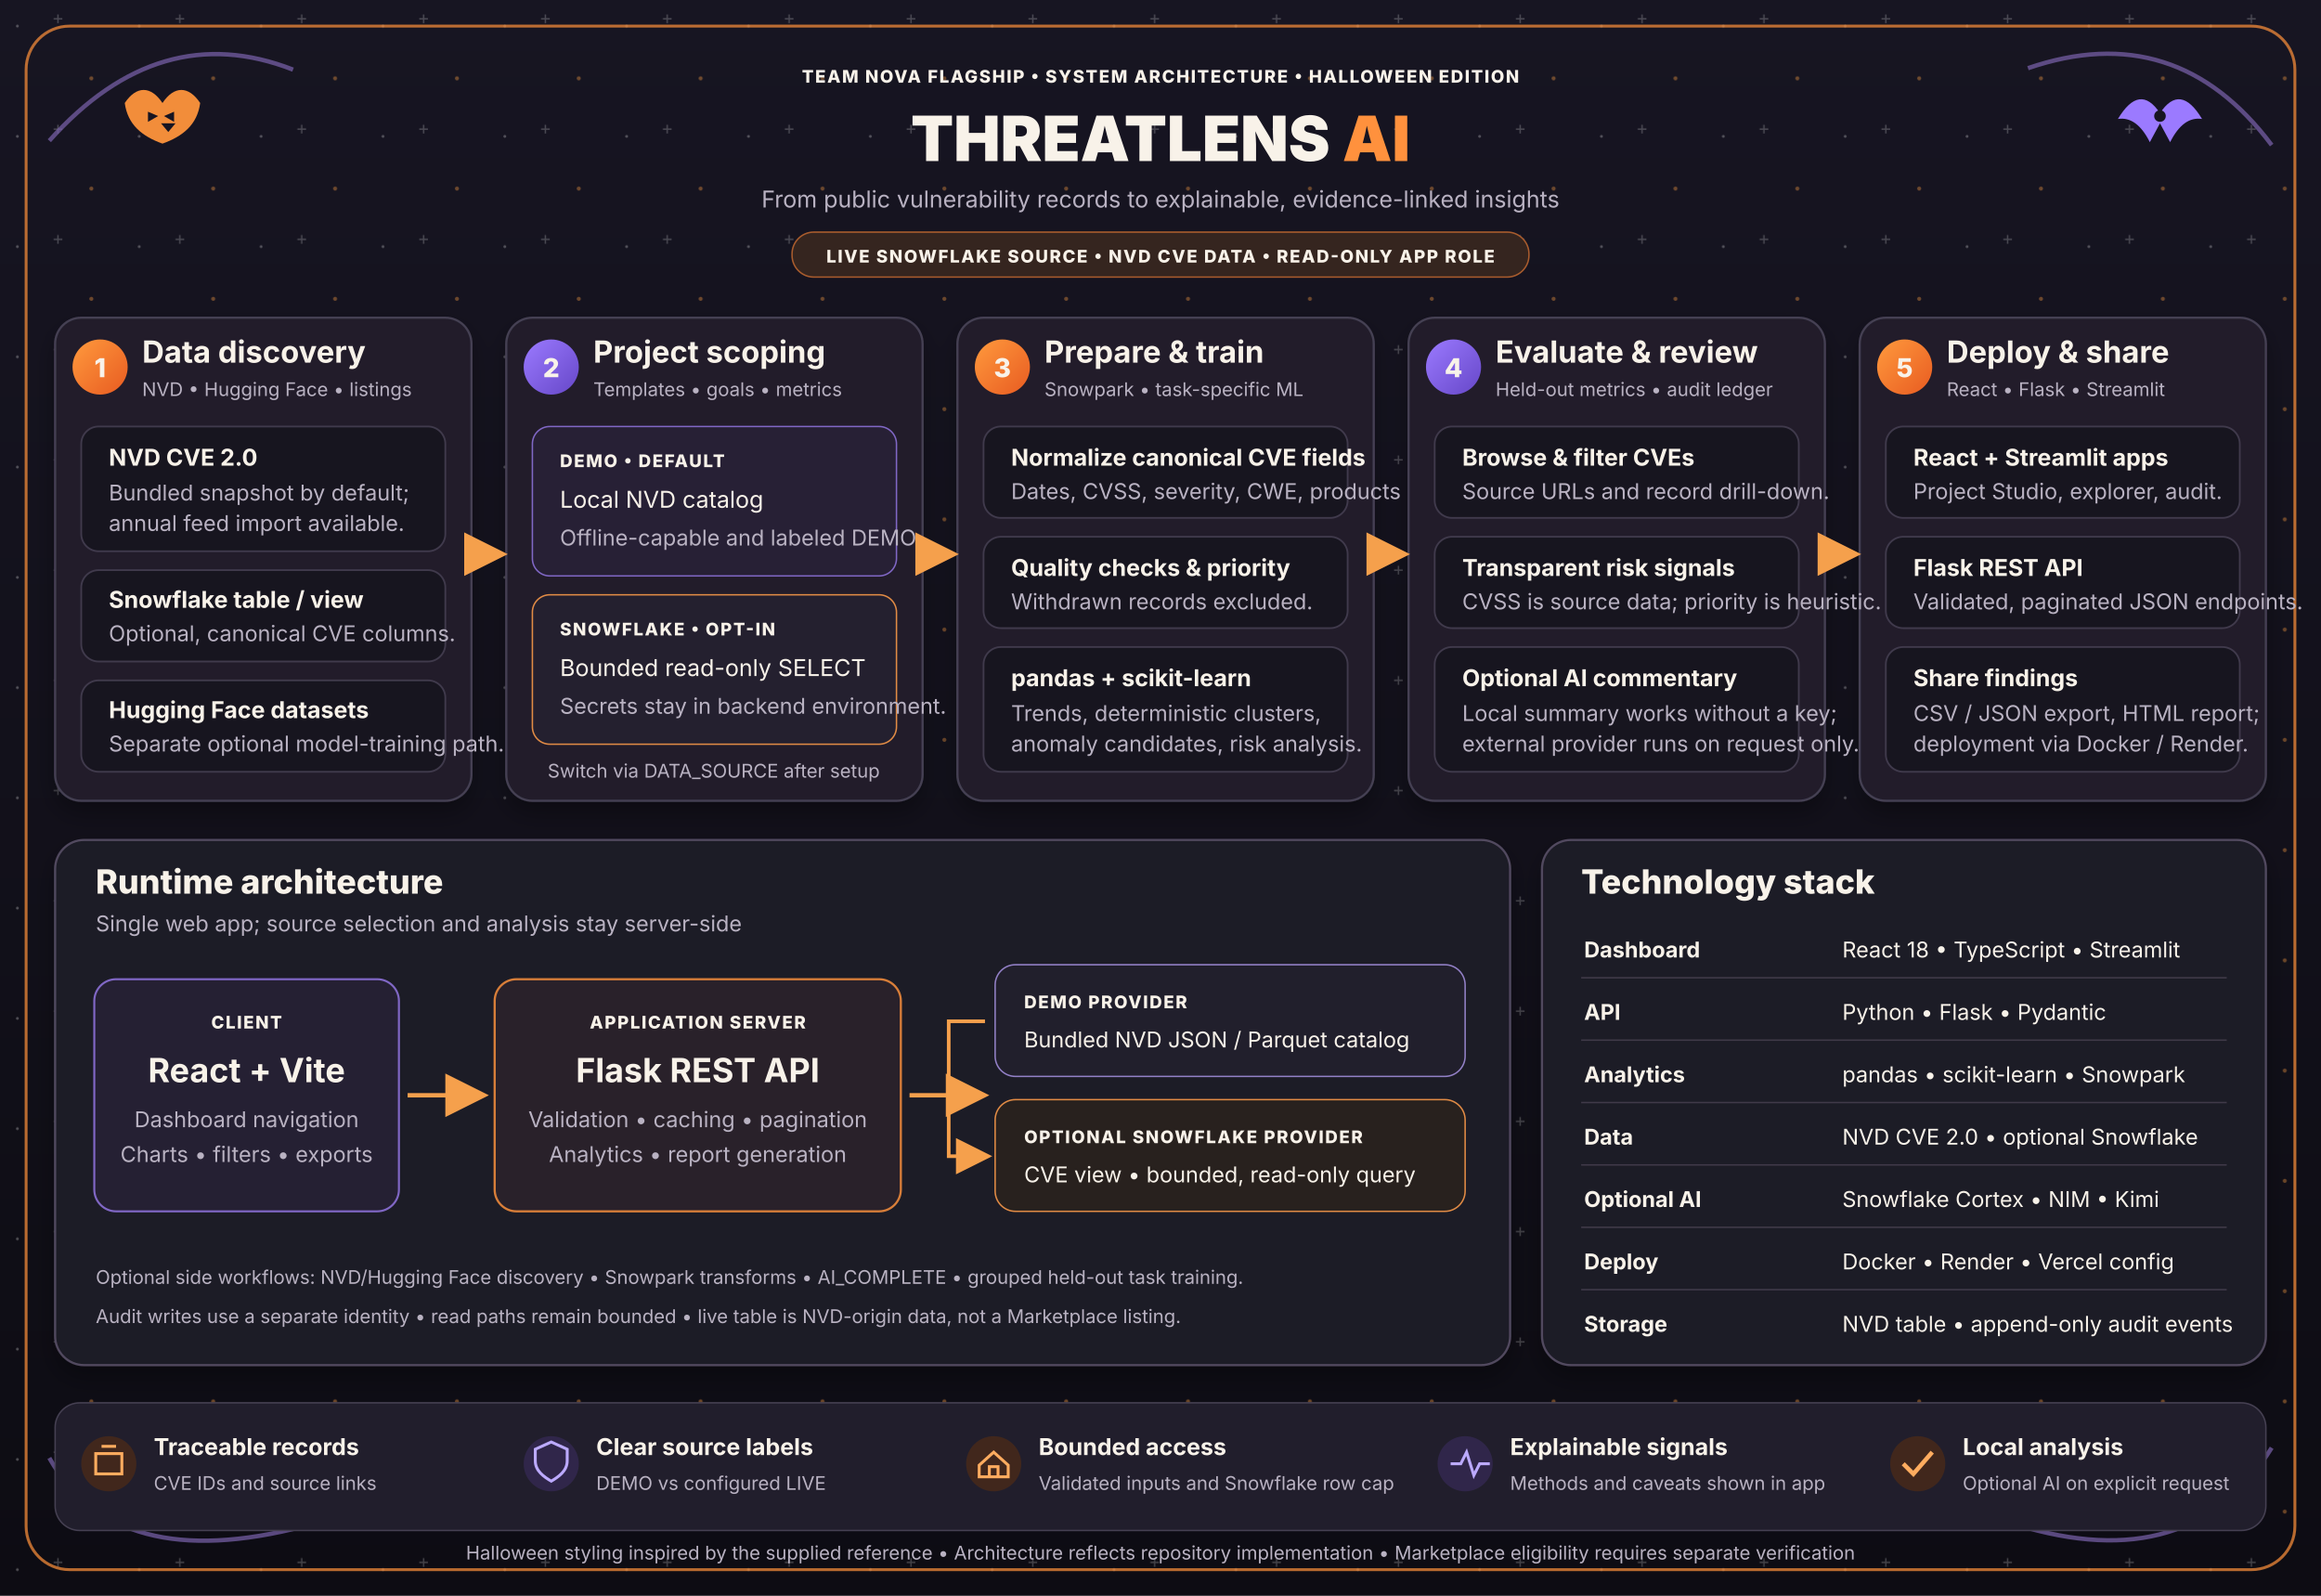
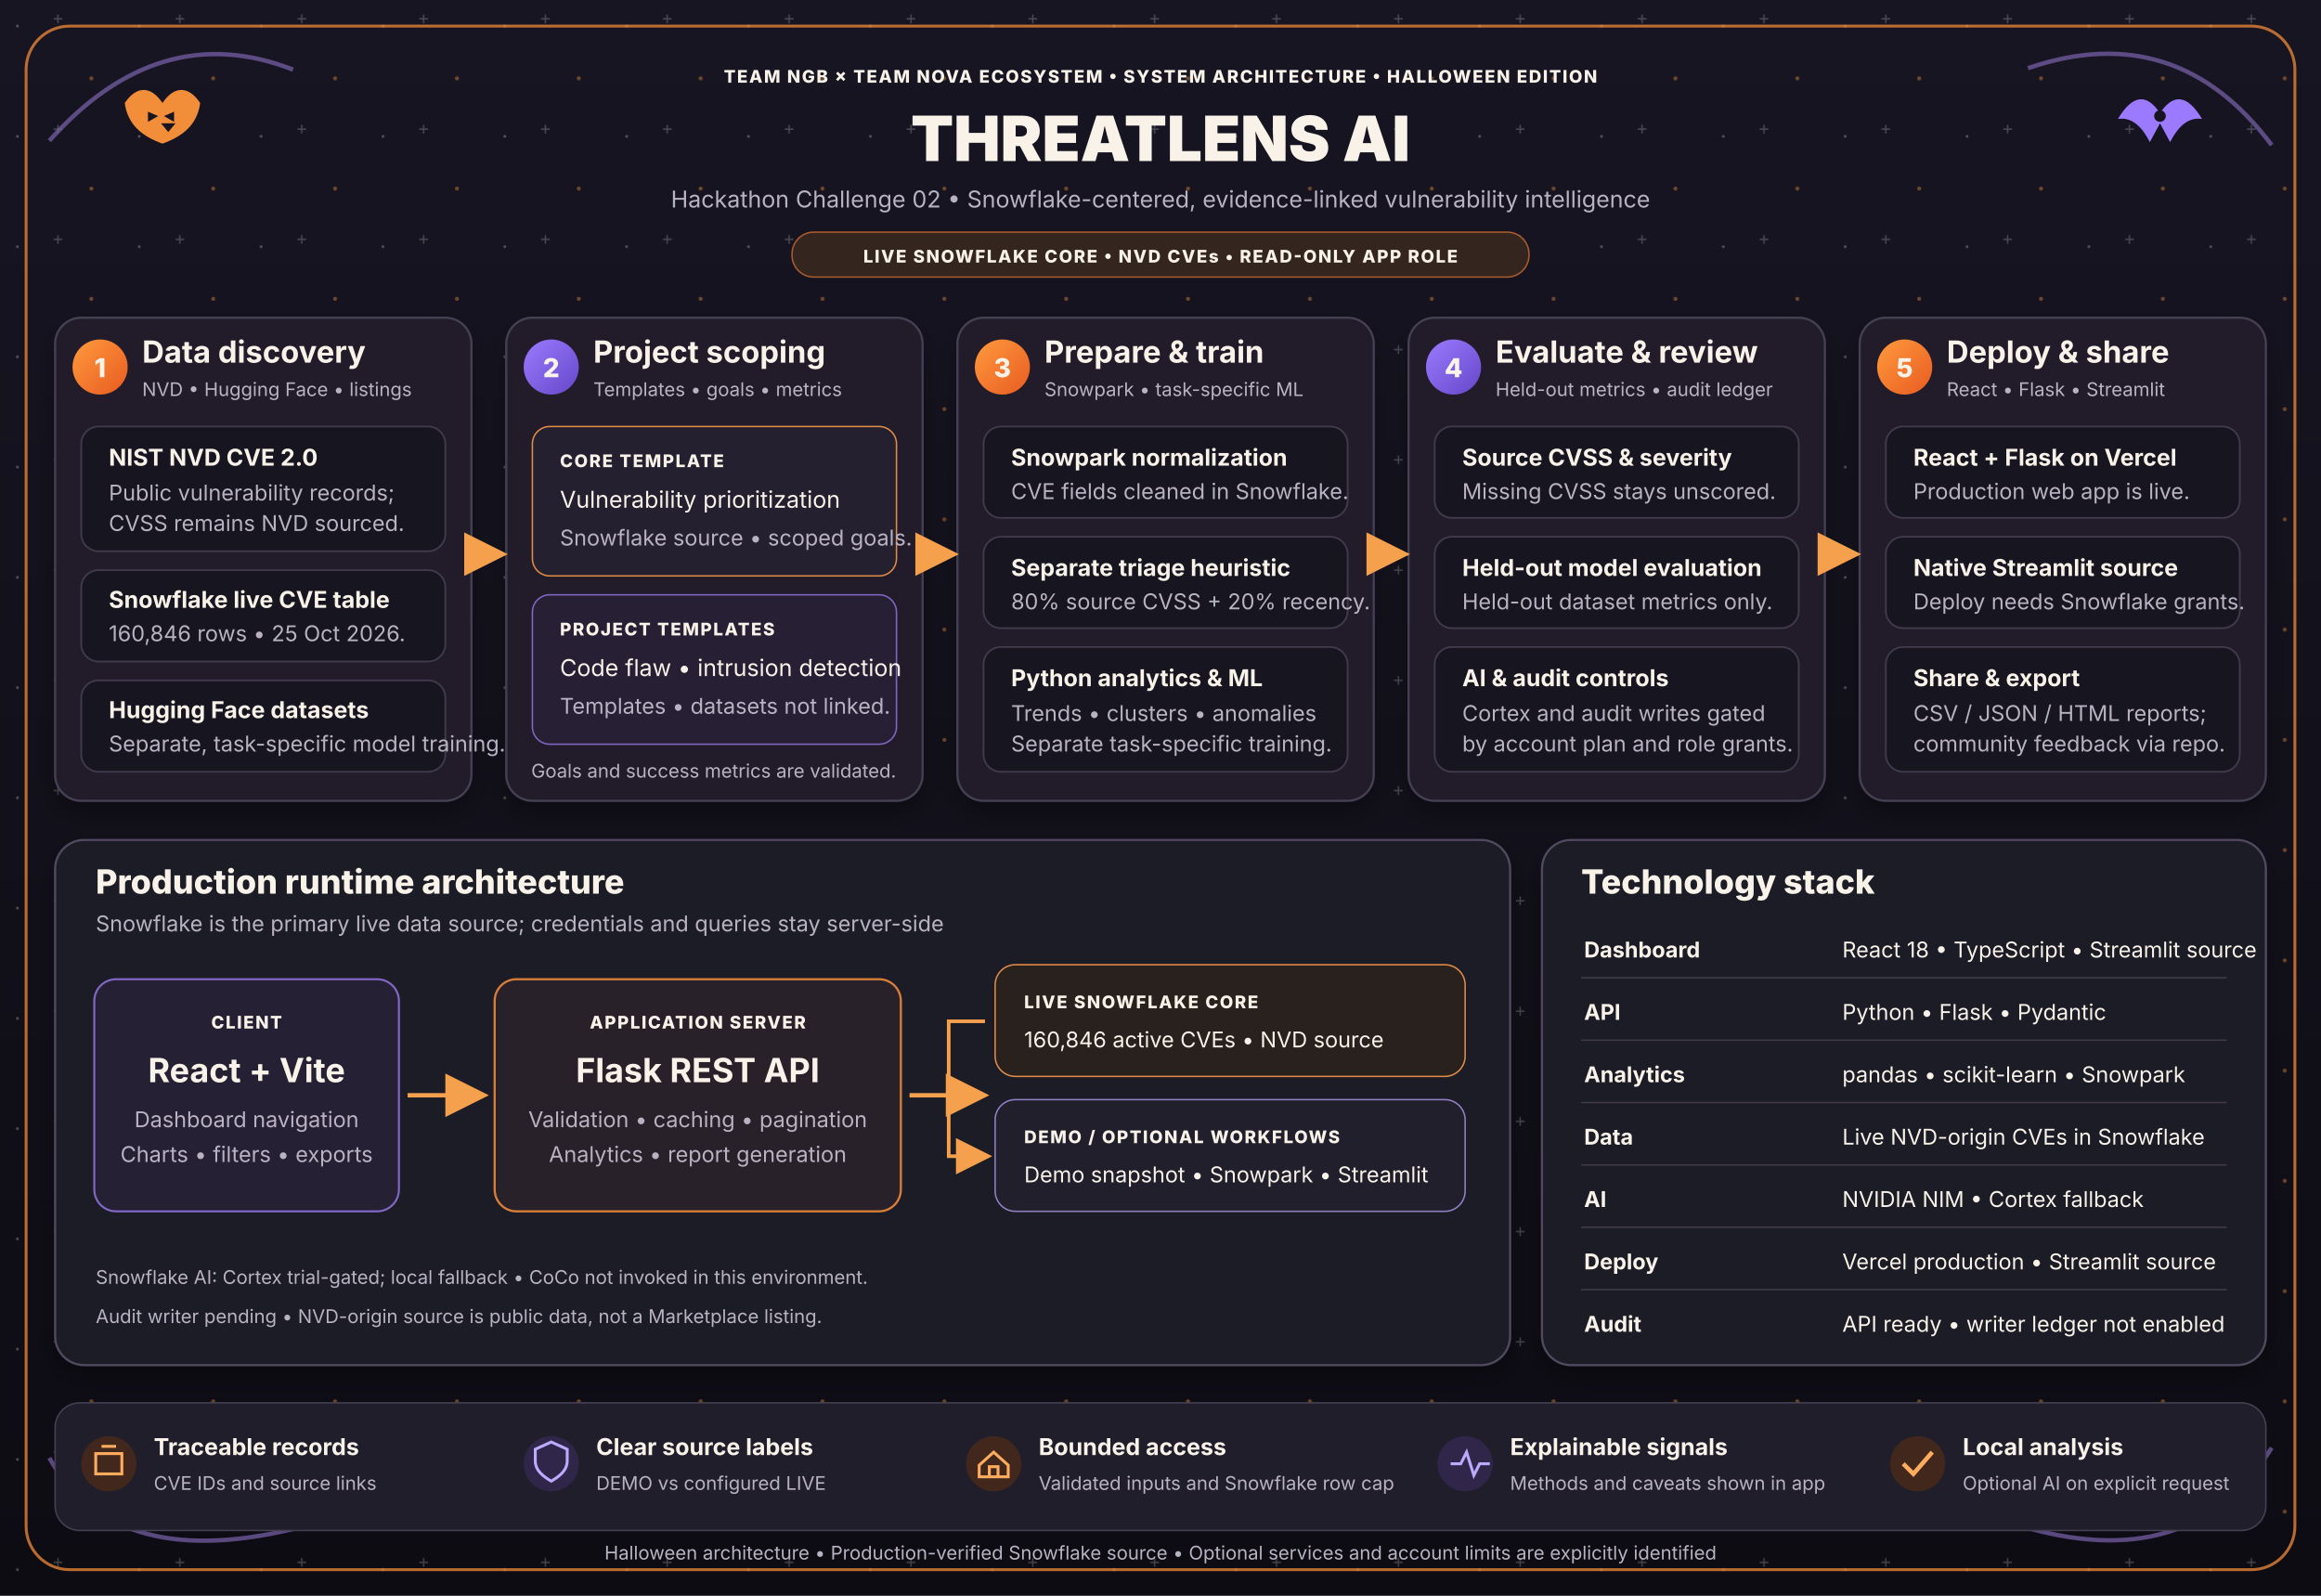
<svg xmlns="http://www.w3.org/2000/svg" width="1600" height="1100" viewBox="0 0 1600 1100" role="img" aria-labelledby="title desc">
  <defs>
    <linearGradient id="bg" x2="0" y2="1">
      <stop stop-color="#171522" />
      <stop offset="1" stop-color="#0d0c13" />
    </linearGradient>
    <linearGradient id="orange" x2="1" y2="1">
      <stop stop-color="#ff9a3d" />
      <stop offset="1" stop-color="#e85b21" />
    </linearGradient>
    <linearGradient id="violet" x2="1" y2="1">
      <stop stop-color="#9b7aff" />
      <stop offset="1" stop-color="#6647c8" />
    </linearGradient>
    <pattern id="stars" width="84" height="76" patternUnits="userSpaceOnUse">
      <circle cx="12" cy="18" r="1" fill="#fff" opacity=".25" />
      <circle cx="63" cy="54" r="1.4" fill="#f79a43" opacity=".38" />
      <path d="M40 10v6m-3-3h6" stroke="#fff" stroke-width="1" opacity=".22" />
    </pattern>
    <filter id="shadow" x="-20%" y="-20%" width="140%" height="150%">
      <feDropShadow dx="0" dy="8" stdDeviation="8" flood-color="#000" flood-opacity=".3" />
    </filter>
    <marker id="arrow" markerWidth="10" markerHeight="10" refX="8" refY="5" orient="auto">
      <path d="M0 0 10 5 0 10z" fill="#f5a04c" />
    </marker>
    <style>
      text{font-family:Inter,"Segoe UI",Arial,sans-serif;fill:#f8f2e9}.muted{fill:#b9b2c2}.tiny{font-size:13px}.small{font-size:15px}.body{font-size:16px}.head{font-size:21px;font-weight:750}.section{font-size:23px;font-weight:800}.tag{font-size:12px;font-weight:800;letter-spacing:1px}.card{fill:#211e2c;stroke:#454052;stroke-width:1.5}.inner{fill:#17151f;stroke:#403a4c;stroke-width:1.2}.line{stroke:#f5a04c;stroke-width:3;fill:none;marker-end:url(#arrow)}.icon{font-size:25px}
    </style>
  </defs>
  <rect width="1600" height="1100" fill="url(#bg)" />
  <rect width="1600" height="1100" fill="url(#stars)" />
  <rect x="18" y="18" width="1564" height="1064" rx="30" fill="none" stroke="#f18a38" stroke-width="2" opacity=".75" />
  <path d="M34 97 Q110 12 202 48 M1398 47 Q1500 12 1566 100 M34 1005 Q80 1086 210 1052 M1390 1051 Q1510 1088 1566 998" fill="none" stroke="#7a62ad" stroke-width="3" opacity=".7" />
  <g transform="translate(86 56)" fill="#f28d3a">
    <path d="M0 15c8-12 18-12 26 0 8-12 18-12 26 0-2 15-12 23-26 28C12 38 2 30 0 15z" />
    <path d="m16 21 7 3-7 4zm18 0-7 3 7 4z" fill="#171522" />
    <path d="m25 29 5 6 5-6z" fill="#171522" />
  </g>
  <g transform="translate(1460 55)" fill="#9b7aff">
    <path d="M0 27Q15 2 29 23Q43 2 58 27Q45 25 36 43L29 30 22 43Q13 25 0 27z" />
    <circle cx="29" cy="25" r="4" fill="#171522" />
  </g>
-   <text x="800" y="57" text-anchor="middle" class="tag" fill="#ffab58">TEAM NOVA FLAGSHIP  •  SYSTEM ARCHITECTURE  •  HALLOWEEN EDITION</text>
-   <text x="800" y="111" text-anchor="middle" font-size="43" font-weight="850">THREATLENS <tspan fill="#ff913d">AI</tspan>
-   </text>
-   <text x="800" y="143" text-anchor="middle" class="body muted">From public vulnerability records to explainable, evidence-linked insights</text>
+   <text x="800" y="57" text-anchor="middle" class="tag" fill="#ffab58">TEAM NGB × TEAM NOVA ECOSYSTEM  •  SYSTEM ARCHITECTURE  •  HALLOWEEN EDITION</text>
+   <text x="800" y="111" text-anchor="middle" font-size="43" font-weight="850" fill="#f8f2e9">THREATLENS AI</text>
+   <text x="800" y="143" text-anchor="middle" class="body muted">Hackathon Challenge 02 • Snowflake-centered, evidence-linked vulnerability intelligence</text>
  <rect x="546" y="160" width="508" height="31" rx="15" fill="#35251f" stroke="#a95c2d" />
-   <text x="800" y="181" text-anchor="middle" class="tag" fill="#ffb76d">LIVE SNOWFLAKE SOURCE  •  NVD CVE DATA  •  READ-ONLY APP ROLE</text>
+   <text x="800" y="181" text-anchor="middle" class="tag" fill="#ffb76d">LIVE SNOWFLAKE CORE  •  NVD CVEs  •  READ-ONLY APP ROLE</text>
  <g filter="url(#shadow)">
    <rect class="card" x="38" y="219" width="287" height="333" rx="18" />
    <rect class="card" x="349" y="219" width="287" height="333" rx="18" />
    <rect class="card" x="660" y="219" width="287" height="333" rx="18" />
    <rect class="card" x="971" y="219" width="287" height="333" rx="18" />
    <rect class="card" x="1282" y="219" width="280" height="333" rx="18" />
  </g>
  <g>
    <circle cx="69" cy="253" r="19" fill="url(#orange)" />
    <text x="69" y="260" text-anchor="middle" font-size="18" font-weight="800">1</text>
    <text x="98" y="250" class="head">Data discovery</text>
    <text x="98" y="273" class="tiny muted">NVD • Hugging Face • listings</text>
    <circle cx="380" cy="253" r="19" fill="url(#violet)" />
    <text x="380" y="260" text-anchor="middle" font-size="18" font-weight="800">2</text>
    <text x="409" y="250" class="head">Project scoping</text>
    <text x="409" y="273" class="tiny muted">Templates • goals • metrics</text>
    <circle cx="691" cy="253" r="19" fill="url(#orange)" />
    <text x="691" y="260" text-anchor="middle" font-size="18" font-weight="800">3</text>
    <text x="720" y="250" class="head">Prepare &amp; train</text>
    <text x="720" y="273" class="tiny muted">Snowpark • task-specific ML</text>
    <circle cx="1002" cy="253" r="19" fill="url(#violet)" />
    <text x="1002" y="260" text-anchor="middle" font-size="18" font-weight="800">4</text>
    <text x="1031" y="250" class="head">Evaluate &amp; review</text>
    <text x="1031" y="273" class="tiny muted">Held-out metrics • audit ledger</text>
    <circle cx="1313" cy="253" r="19" fill="url(#orange)" />
    <text x="1313" y="260" text-anchor="middle" font-size="18" font-weight="800">5</text>
    <text x="1342" y="250" class="head">Deploy &amp; share</text>
    <text x="1342" y="273" class="tiny muted">React • Flask • Streamlit</text>
  </g>
  <rect class="inner" x="56" y="294" width="251" height="86" rx="12" />
-   <text x="75" y="321" class="body" font-weight="700">NVD CVE 2.0</text>
-   <text x="75" y="345" class="small muted">Bundled snapshot by default;</text>
-   <text x="75" y="366" class="small muted">annual feed import available.</text>
+   <text x="75" y="321" class="body" font-weight="700">NIST NVD CVE 2.0</text>
+   <text x="75" y="345" class="small muted">Public vulnerability records;</text>
+   <text x="75" y="366" class="small muted">CVSS remains NVD sourced.</text>
  <rect class="inner" x="56" y="393" width="251" height="63" rx="12" />
-   <text x="75" y="419" class="body" font-weight="700">Snowflake table / view</text>
-   <text x="75" y="442" class="small muted">Optional, canonical CVE columns.</text>
+   <text x="75" y="419" class="body" font-weight="700">Snowflake live CVE table</text>
+   <text x="75" y="442" class="small muted">160,846 rows • 25 Oct 2026.</text>
  <rect class="inner" x="56" y="469" width="251" height="63" rx="12" />
  <text x="75" y="495" class="body" font-weight="700">Hugging Face datasets</text>
-   <text x="75" y="518" class="small muted">Separate optional model-training path.</text>
-   <rect x="367" y="294" width="251" height="103" rx="12" fill="#272035" stroke="#8067c5" />
-   <text x="386" y="322" class="tag" fill="#c6b6ff">DEMO  •  DEFAULT</text>
-   <text x="386" y="350" class="body">Local NVD catalog</text>
-   <text x="386" y="376" class="small muted">Offline-capable and labeled DEMO.</text>
-   <rect x="367" y="410" width="251" height="103" rx="12" fill="#24202f" stroke="#e18b45" />
-   <text x="386" y="438" class="tag" fill="#ffb66a">SNOWFLAKE  •  OPT-IN</text>
-   <text x="386" y="466" class="body">Bounded read-only SELECT</text>
-   <text x="386" y="492" class="small muted">Secrets stay in backend environment.</text>
-   <text x="492" y="536" text-anchor="middle" class="tiny muted">Switch via DATA_SOURCE after setup</text>
+   <text x="75" y="518" class="small muted">Separate, task-specific model training.</text>
+   <rect x="367" y="294" width="251" height="103" rx="12" fill="#24202f" stroke="#e18b45" />
+   <text x="386" y="322" class="tag" fill="#ffb66a">CORE TEMPLATE</text>
+   <text x="386" y="350" class="body">Vulnerability prioritization</text>
+   <text x="386" y="376" class="small muted">Snowflake source • scoped goals.</text>
+   <rect x="367" y="410" width="251" height="103" rx="12" fill="#272035" stroke="#8067c5" />
+   <text x="386" y="438" class="tag" fill="#c6b6ff">PROJECT TEMPLATES</text>
+   <text x="386" y="466" class="body">Code flaw • intrusion detection</text>
+   <text x="386" y="492" class="small muted">Templates • datasets not linked.</text>
+   <text x="492" y="536" text-anchor="middle" class="tiny muted">Goals and success metrics are validated.</text>
  <rect class="inner" x="678" y="294" width="251" height="63" rx="12" />
-   <text x="697" y="321" class="body" font-weight="700">Normalize canonical CVE fields</text>
-   <text x="697" y="344" class="small muted">Dates, CVSS, severity, CWE, products</text>
+   <text x="697" y="321" class="body" font-weight="700">Snowpark normalization</text>
+   <text x="697" y="344" class="small muted">CVE fields cleaned in Snowflake.</text>
  <rect class="inner" x="678" y="370" width="251" height="63" rx="12" />
-   <text x="697" y="397" class="body" font-weight="700">Quality checks &amp; priority</text>
-   <text x="697" y="420" class="small muted">Withdrawn records excluded.</text>
+   <text x="697" y="397" class="body" font-weight="700">Separate triage heuristic</text>
+   <text x="697" y="420" class="small muted">80% source CVSS + 20% recency.</text>
  <rect class="inner" x="678" y="446" width="251" height="86" rx="12" />
-   <text x="697" y="473" class="body" font-weight="700">pandas + scikit-learn</text>
-   <text x="697" y="497" class="small muted">Trends, deterministic clusters,</text>
-   <text x="697" y="518" class="small muted">anomaly candidates, risk analysis.</text>
+   <text x="697" y="473" class="body" font-weight="700">Python analytics &amp; ML</text>
+   <text x="697" y="497" class="small muted">Trends • clusters • anomalies</text>
+   <text x="697" y="518" class="small muted">Separate task-specific training.</text>
  <rect class="inner" x="989" y="294" width="251" height="63" rx="12" />
-   <text x="1008" y="321" class="body" font-weight="700">Browse &amp; filter CVEs</text>
-   <text x="1008" y="344" class="small muted">Source URLs and record drill-down.</text>
+   <text x="1008" y="321" class="body" font-weight="700">Source CVSS &amp; severity</text>
+   <text x="1008" y="344" class="small muted">Missing CVSS stays unscored.</text>
  <rect class="inner" x="989" y="370" width="251" height="63" rx="12" />
-   <text x="1008" y="397" class="body" font-weight="700">Transparent risk signals</text>
-   <text x="1008" y="420" class="small muted">CVSS is source data; priority is heuristic.</text>
+   <text x="1008" y="397" class="body" font-weight="700">Held-out model evaluation</text>
+   <text x="1008" y="420" class="small muted">Held-out dataset metrics only.</text>
  <rect class="inner" x="989" y="446" width="251" height="86" rx="12" />
-   <text x="1008" y="473" class="body" font-weight="700">Optional AI commentary</text>
-   <text x="1008" y="497" class="small muted">Local summary works without a key;</text>
-   <text x="1008" y="518" class="small muted">external provider runs on request only.</text>
+   <text x="1008" y="473" class="body" font-weight="700">AI &amp; audit controls</text>
+   <text x="1008" y="497" class="small muted">Cortex and audit writes gated</text>
+   <text x="1008" y="518" class="small muted">by account plan and role grants.</text>
  <rect class="inner" x="1300" y="294" width="244" height="63" rx="12" />
-   <text x="1319" y="321" class="body" font-weight="700">React + Streamlit apps</text>
-   <text x="1319" y="344" class="small muted">Project Studio, explorer, audit.</text>
+   <text x="1319" y="321" class="body" font-weight="700">React + Flask on Vercel</text>
+   <text x="1319" y="344" class="small muted">Production web app is live.</text>
  <rect class="inner" x="1300" y="370" width="244" height="63" rx="12" />
-   <text x="1319" y="397" class="body" font-weight="700">Flask REST API</text>
-   <text x="1319" y="420" class="small muted">Validated, paginated JSON endpoints.</text>
+   <text x="1319" y="397" class="body" font-weight="700">Native Streamlit source</text>
+   <text x="1319" y="420" class="small muted">Deploy needs Snowflake grants.</text>
  <rect class="inner" x="1300" y="446" width="244" height="86" rx="12" />
-   <text x="1319" y="473" class="body" font-weight="700">Share findings</text>
-   <text x="1319" y="497" class="small muted">CSV / JSON export, HTML report;</text>
-   <text x="1319" y="518" class="small muted">deployment via Docker / Render.</text>
+   <text x="1319" y="473" class="body" font-weight="700">Share &amp; export</text>
+   <text x="1319" y="497" class="small muted">CSV / JSON / HTML reports;</text>
+   <text x="1319" y="518" class="small muted">community feedback via repo.</text>
  <path class="line" d="M327 382h17" />
  <path class="line" d="M638 382h17" />
  <path class="line" d="M949 382h17" />
  <path class="line" d="M1260 382h17" />
  <rect x="38" y="579" width="1003" height="362" rx="20" fill="#1c1a25" stroke="#51495e" stroke-width="1.5" filter="url(#shadow)" />
-   <text x="66" y="616" class="section">Runtime architecture</text>
-   <text x="66" y="642" class="small muted">Single web app; source selection and analysis stay server-side</text>
+   <text x="66" y="616" class="section">Production runtime architecture</text>
+   <text x="66" y="642" class="small muted">Snowflake is the primary live data source; credentials and queries stay server-side</text>
  <rect x="65" y="675" width="210" height="160" rx="15" fill="#252033" stroke="#8067c5" stroke-width="1.4" />
  <text x="170" y="709" text-anchor="middle" class="tag" fill="#c6b6ff">CLIENT</text>
  <text x="170" y="746" text-anchor="middle" font-size="23" font-weight="750">React + Vite</text>
  <text x="170" y="777" text-anchor="middle" class="small muted">Dashboard navigation</text>
  <text x="170" y="801" text-anchor="middle" class="small muted">Charts • filters • exports</text>
  <path class="line" d="M281 755h50" />
  <rect x="341" y="675" width="280" height="160" rx="15" fill="#29212a" stroke="#d87e39" stroke-width="1.5" />
  <text x="481" y="709" text-anchor="middle" class="tag" fill="#ffb66a">APPLICATION SERVER</text>
  <text x="481" y="746" text-anchor="middle" font-size="23" font-weight="750">Flask REST API</text>
  <text x="481" y="777" text-anchor="middle" class="small muted">Validation • caching • pagination</text>
  <text x="481" y="801" text-anchor="middle" class="small muted">Analytics • report generation</text>
  <path class="line" d="M627 755h49" />
-   <rect x="686" y="665" width="324" height="77" rx="14" fill="#211f2c" stroke="#9280c6" />
-   <text x="706" y="695" class="tag" fill="#c6b6ff">DEMO PROVIDER</text>
-   <text x="706" y="722" class="small">Bundled NVD JSON / Parquet catalog</text>
-   <rect x="686" y="758" width="324" height="77" rx="14" fill="#28211e" stroke="#e18b45" />
-   <text x="706" y="788" class="tag" fill="#ffb66a">OPTIONAL SNOWFLAKE PROVIDER</text>
-   <text x="706" y="815" class="small">CVE view • bounded, read-only query</text>
+   <rect x="686" y="665" width="324" height="77" rx="14" fill="#28211e" stroke="#e18b45" />
+   <text x="706" y="695" class="tag" fill="#ffb66a">LIVE SNOWFLAKE CORE</text>
+   <text x="706" y="722" class="small">160,846 active CVEs • NVD source</text>
+   <rect x="686" y="758" width="324" height="77" rx="14" fill="#211f2c" stroke="#9280c6" />
+   <text x="706" y="788" class="tag" fill="#c6b6ff">DEMO / OPTIONAL WORKFLOWS</text>
+   <text x="706" y="815" class="small">Demo snapshot • Snowpark • Streamlit</text>
  <path d="M654 755v-51h25m-25 51v42h25" fill="none" stroke="#f5a04c" stroke-width="2.5" marker-end="url(#arrow)" />
-   <text x="66" y="885" class="tiny muted">Optional side workflows: NVD/Hugging Face discovery • Snowpark transforms • AI_COMPLETE • grouped held-out task training.</text>
-   <text x="66" y="912" class="tiny muted">Audit writes use a separate identity • read paths remain bounded • live table is NVD-origin data, not a Marketplace listing.</text>
+   <text x="66" y="885" class="tiny muted">Snowflake AI: Cortex trial-gated; local fallback • CoCo not invoked in this environment.</text>
+   <text x="66" y="912" class="tiny muted">Audit writer pending • NVD-origin source is public data, not a Marketplace listing.</text>
  <rect x="1063" y="579" width="499" height="362" rx="20" fill="#1c1a25" stroke="#51495e" stroke-width="1.5" filter="url(#shadow)" />
  <text x="1090" y="616" class="section">Technology stack</text>
  <g class="small">
    <text x="1092" y="660" fill="#ffb66a" font-weight="700">Dashboard</text>
-     <text x="1270" y="660">React 18 • TypeScript • Streamlit</text>
+     <text x="1270" y="660">React 18 • TypeScript • Streamlit source</text>
    <path d="M1090 674h445" stroke="#403a49" />
    <text x="1092" y="703" fill="#ffb66a" font-weight="700">API</text>
    <text x="1270" y="703">Python • Flask • Pydantic</text>
    <path d="M1090 717h445" stroke="#403a49" />
    <text x="1092" y="746" fill="#ffb66a" font-weight="700">Analytics</text>
    <text x="1270" y="746">pandas • scikit-learn • Snowpark</text>
    <path d="M1090 760h445" stroke="#403a49" />
    <text x="1092" y="789" fill="#ffb66a" font-weight="700">Data</text>
-     <text x="1270" y="789">NVD CVE 2.0 • optional Snowflake</text>
+     <text x="1270" y="789">Live NVD-origin CVEs in Snowflake</text>
    <path d="M1090 803h445" stroke="#403a49" />
-     <text x="1092" y="832" fill="#ffb66a" font-weight="700">Optional AI</text>
-     <text x="1270" y="832">Snowflake Cortex • NIM • Kimi</text>
+     <text x="1092" y="832" fill="#ffb66a" font-weight="700">AI</text>
+     <text x="1270" y="832">NVIDIA NIM • Cortex fallback</text>
    <path d="M1090 846h445" stroke="#403a49" />
    <text x="1092" y="875" fill="#ffb66a" font-weight="700">Deploy</text>
-     <text x="1270" y="875">Docker • Render • Vercel config</text>
+     <text x="1270" y="875">Vercel production • Streamlit source</text>
    <path d="M1090 889h445" stroke="#403a49" />
-     <text x="1092" y="918" fill="#ffb66a" font-weight="700">Storage</text>
-     <text x="1270" y="918">NVD table • append-only audit events</text>
+     <text x="1092" y="918" fill="#ffb66a" font-weight="700">Audit</text>
+     <text x="1270" y="918">API ready • writer ledger not enabled</text>
  </g>
  <rect x="38" y="967" width="1524" height="88" rx="17" fill="#211e2c" stroke="#454052" />
  <g>
    <circle cx="75" cy="1009" r="19" fill="#41271c" />
    <path d="M66 1002h18v14H66zm4-5h10" fill="none" stroke="#ffac5f" stroke-width="2" />
    <text x="106" y="1003" class="body" font-weight="750">Traceable records</text>
    <text x="106" y="1027" class="tiny muted">CVE IDs and source links</text>
    <circle cx="380" cy="1009" r="19" fill="#30264a" />
    <path d="m380 994 11 5v8c0 7-6 11-11 14-5-3-11-7-11-14v-8z" fill="none" stroke="#bcaaff" stroke-width="2" />
    <text x="411" y="1003" class="body" font-weight="750">Clear source labels</text>
    <text x="411" y="1027" class="tiny muted">DEMO vs configured LIVE</text>
    <circle cx="685" cy="1009" r="19" fill="#41271c" />
    <path d="M675 1018v-8l10-9 10 9v8zm7 0v-7h6v7" fill="none" stroke="#ffac5f" stroke-width="2" />
    <text x="716" y="1003" class="body" font-weight="750">Bounded access</text>
    <text x="716" y="1027" class="tiny muted">Validated inputs and Snowflake row cap</text>
    <circle cx="1010" cy="1009" r="19" fill="#30264a" />
    <path d="M1000 1009h7l4-8 5 16 4-8h7" fill="none" stroke="#bcaaff" stroke-width="2" />
    <text x="1041" y="1003" class="body" font-weight="750">Explainable signals</text>
    <text x="1041" y="1027" class="tiny muted">Methods and caveats shown in app</text>
    <circle cx="1322" cy="1009" r="19" fill="#41271c" />
    <path d="m1312 1009 7 7 13-15" fill="none" stroke="#ffac5f" stroke-width="3" />
    <text x="1353" y="1003" class="body" font-weight="750">Local analysis</text>
    <text x="1353" y="1027" class="tiny muted">Optional AI on explicit request</text>
  </g>
-   <text x="800" y="1075" text-anchor="middle" class="tiny muted">Halloween styling inspired by the supplied reference • Architecture reflects repository implementation • Marketplace eligibility requires separate verification</text>
+   <text x="800" y="1075" text-anchor="middle" class="tiny muted">Halloween architecture • Production-verified Snowflake source • Optional services and account limits are explicitly identified</text>
</svg>
